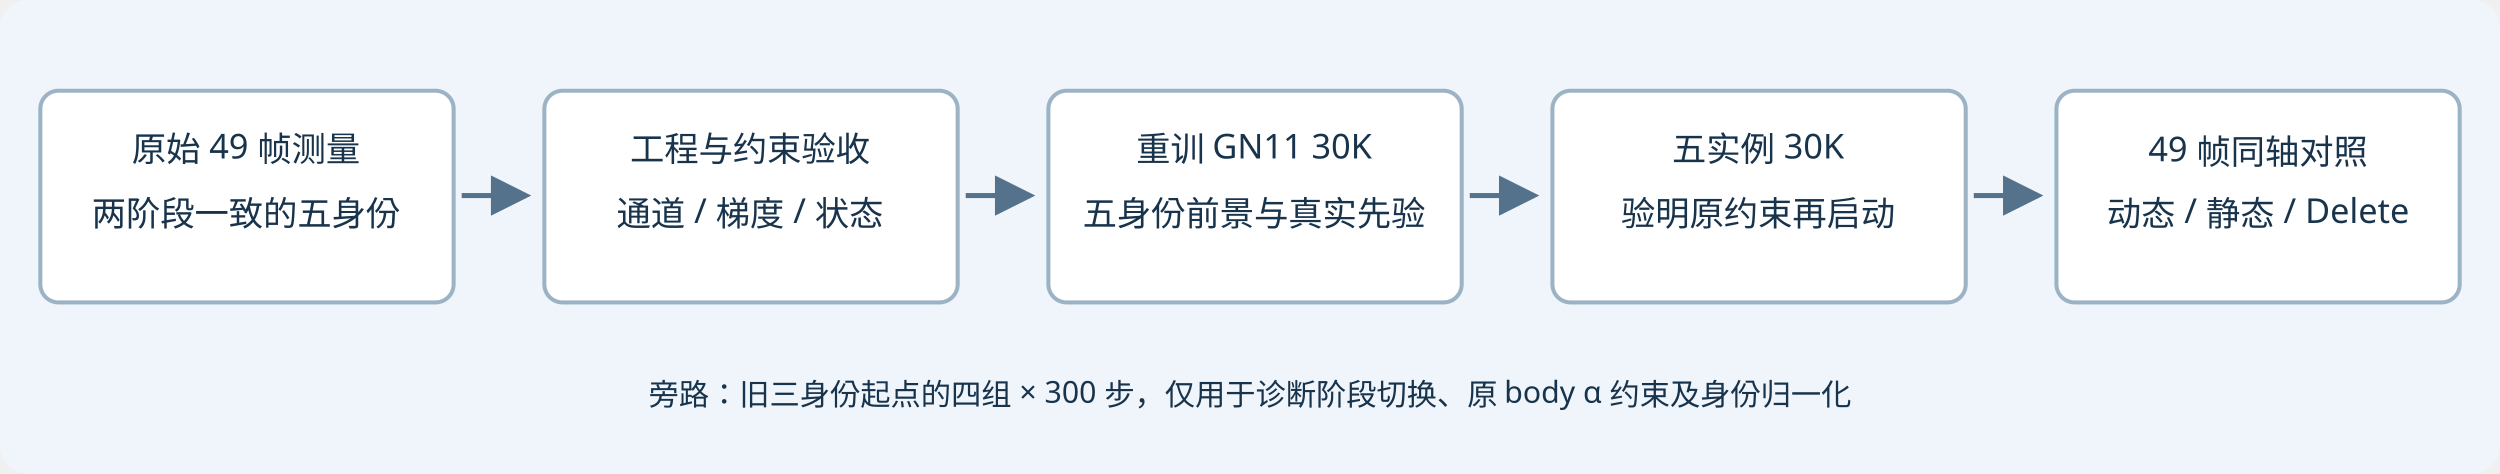
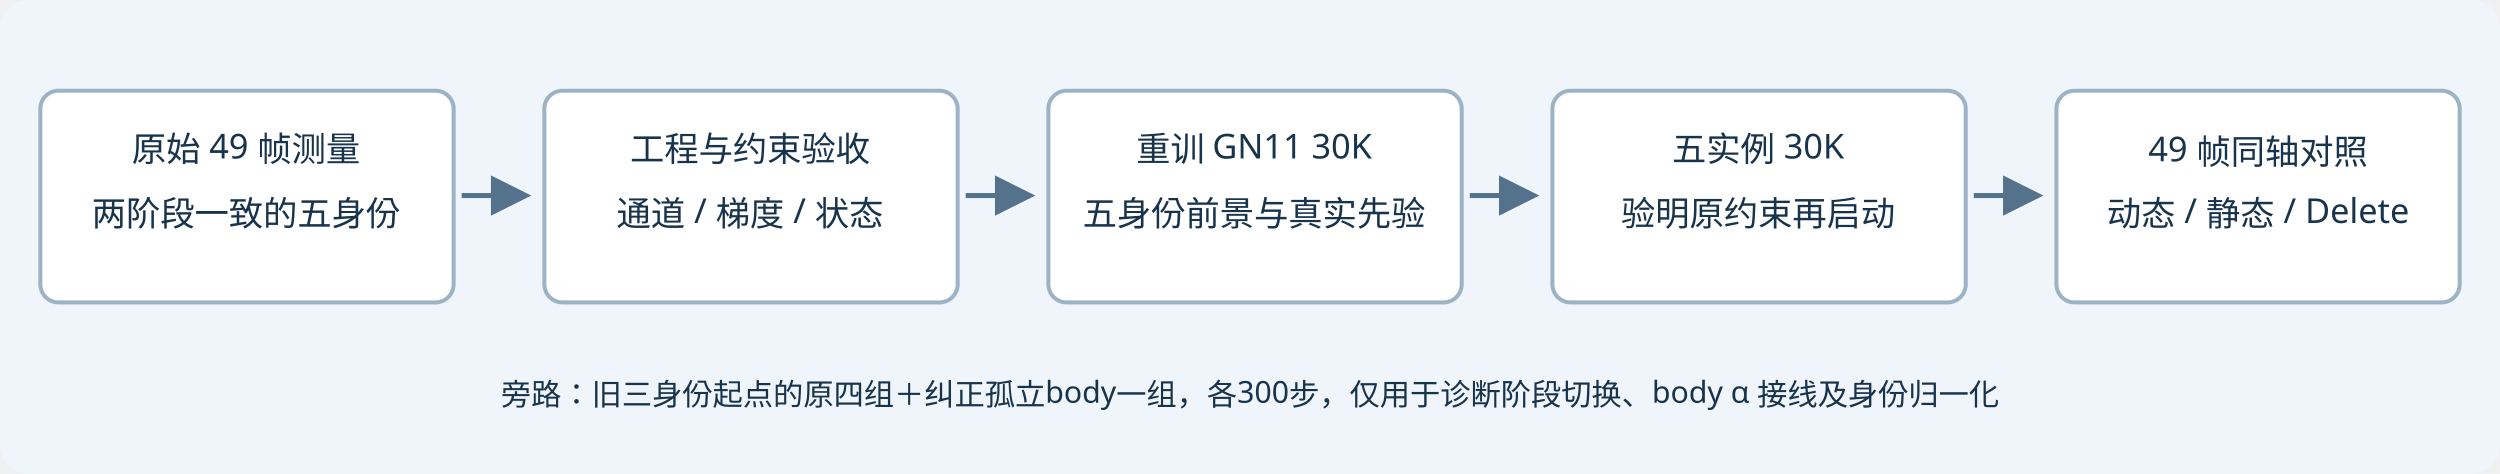
<svg xmlns="http://www.w3.org/2000/svg" viewBox="0 0 1240 235">
  <defs>
    <marker id="a" markerWidth="8" markerHeight="8" refX="7" refY="4" orient="auto">
      <path d="M0,0 L8,4 L0,8" fill="#55728c" />
    </marker>
  </defs>
  <rect width="1240" height="235" rx="14" fill="#eff5fa" />
  <g font-family="Microsoft YaHei,Segoe UI,sans-serif" text-anchor="middle" fill="#18334c" font-size="17">
    <g fill="#fff" stroke="#9cb3c6" stroke-width="2">
      <rect x="20" y="45" width="205" height="105" rx="9" />
      <rect x="270" y="45" width="205" height="105" rx="9" />
      <rect x="520" y="45" width="205" height="105" rx="9" />
      <rect x="770" y="45" width="205" height="105" rx="9" />
      <rect x="1020" y="45" width="200" height="105" rx="9" />
    </g>
    <text x="122" y="80">原始 49 帧测量</text>
    <text x="122" y="112">两阶段一致的五身份</text>
    <text x="372" y="80">工程与约束验收</text>
    <text x="372" y="112">通道 / 梯度 / 状态</text>
    <text x="622" y="80">重训 GN11 30K</text>
    <text x="622" y="112">五身份前景与真实先验</text>
    <text x="872" y="80">五实例 30K</text>
    <text x="872" y="112">验明原约束再启动</text>
    <text x="1120" y="80">49 帧同轴对照</text>
    <text x="1120" y="112">动态 / 静态 / Delete</text>
-     <text x="620" y="201" font-size="15">旁路：旧三身份起点的四组 × 300 步，仅用于诊断阶段切换、原 body α 约束及身份归一化</text>
+     <text x="620" y="201" font-size="15">旁路：旧三身份起点的原四组＋纠正孤立body一组，各300步，仅用于诊断阶段切换、body α 接线及身份归一化</text>
  </g>
  <g stroke="#55728c" stroke-width="2.5" marker-end="url(#a)">
    <path d="M229 97H261" />
    <path d="M479 97H511" />
    <path d="M729 97H761" />
    <path d="M979 97H1011" />
  </g>
</svg>
